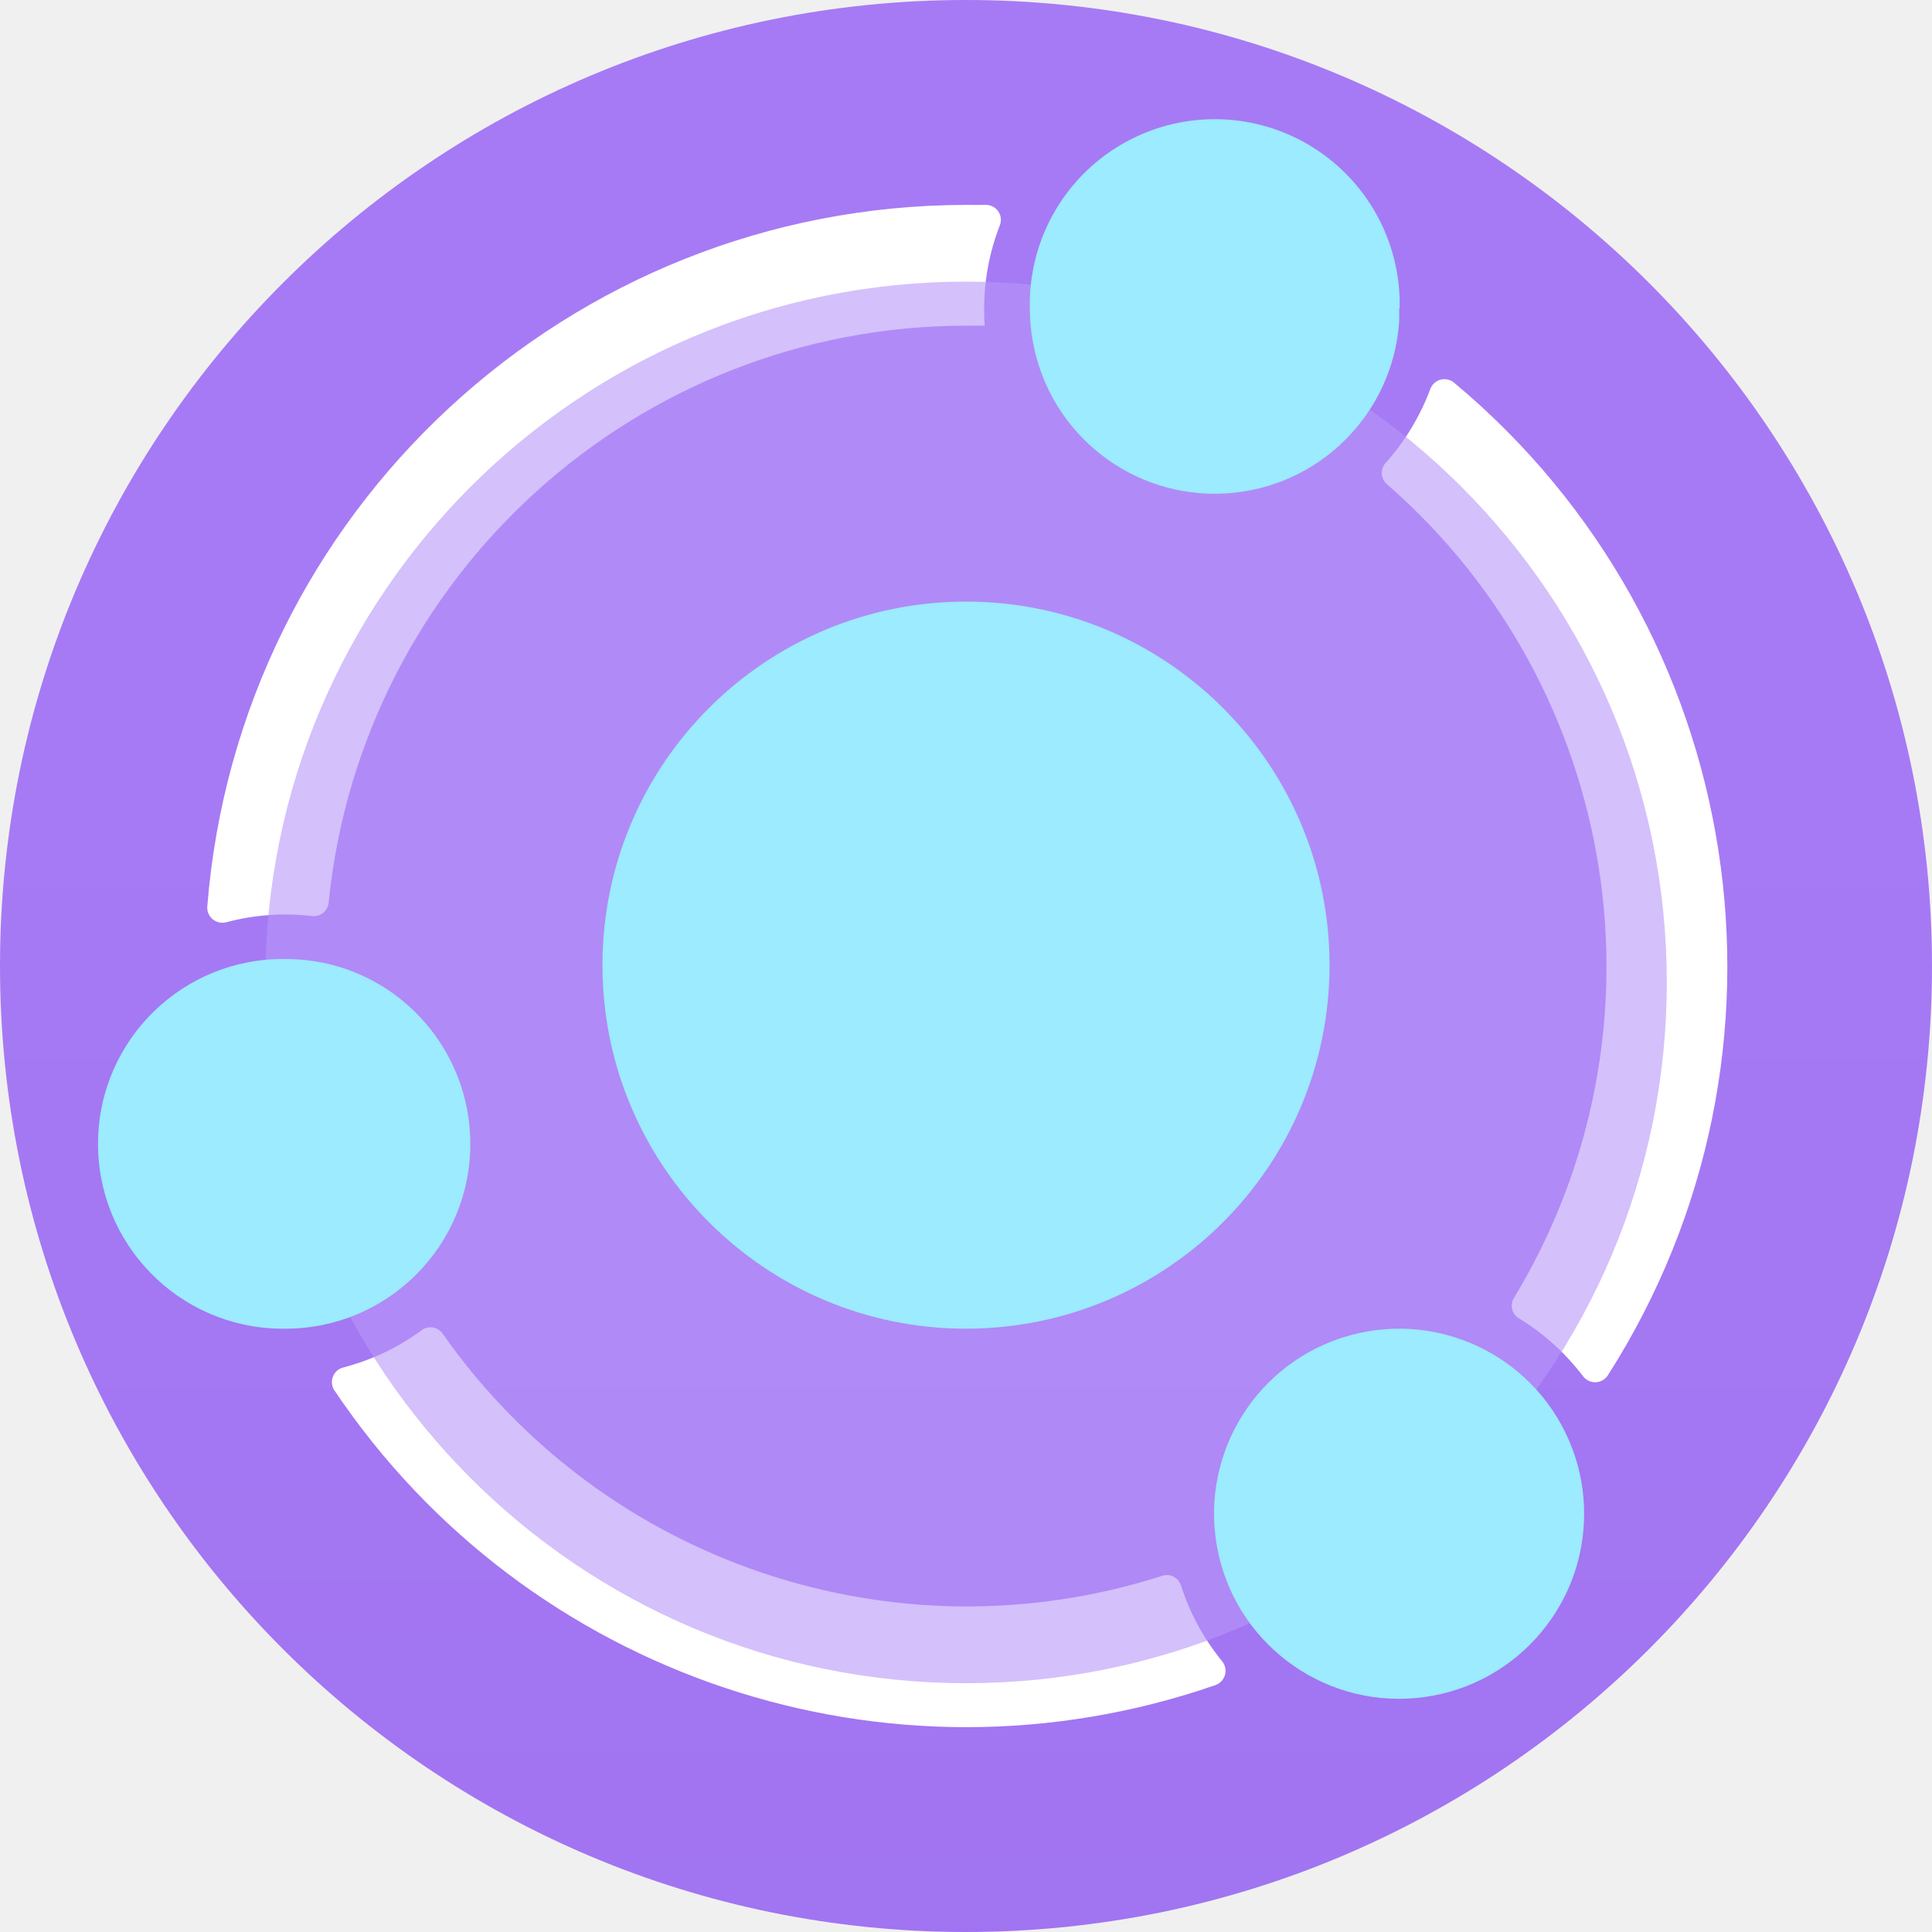
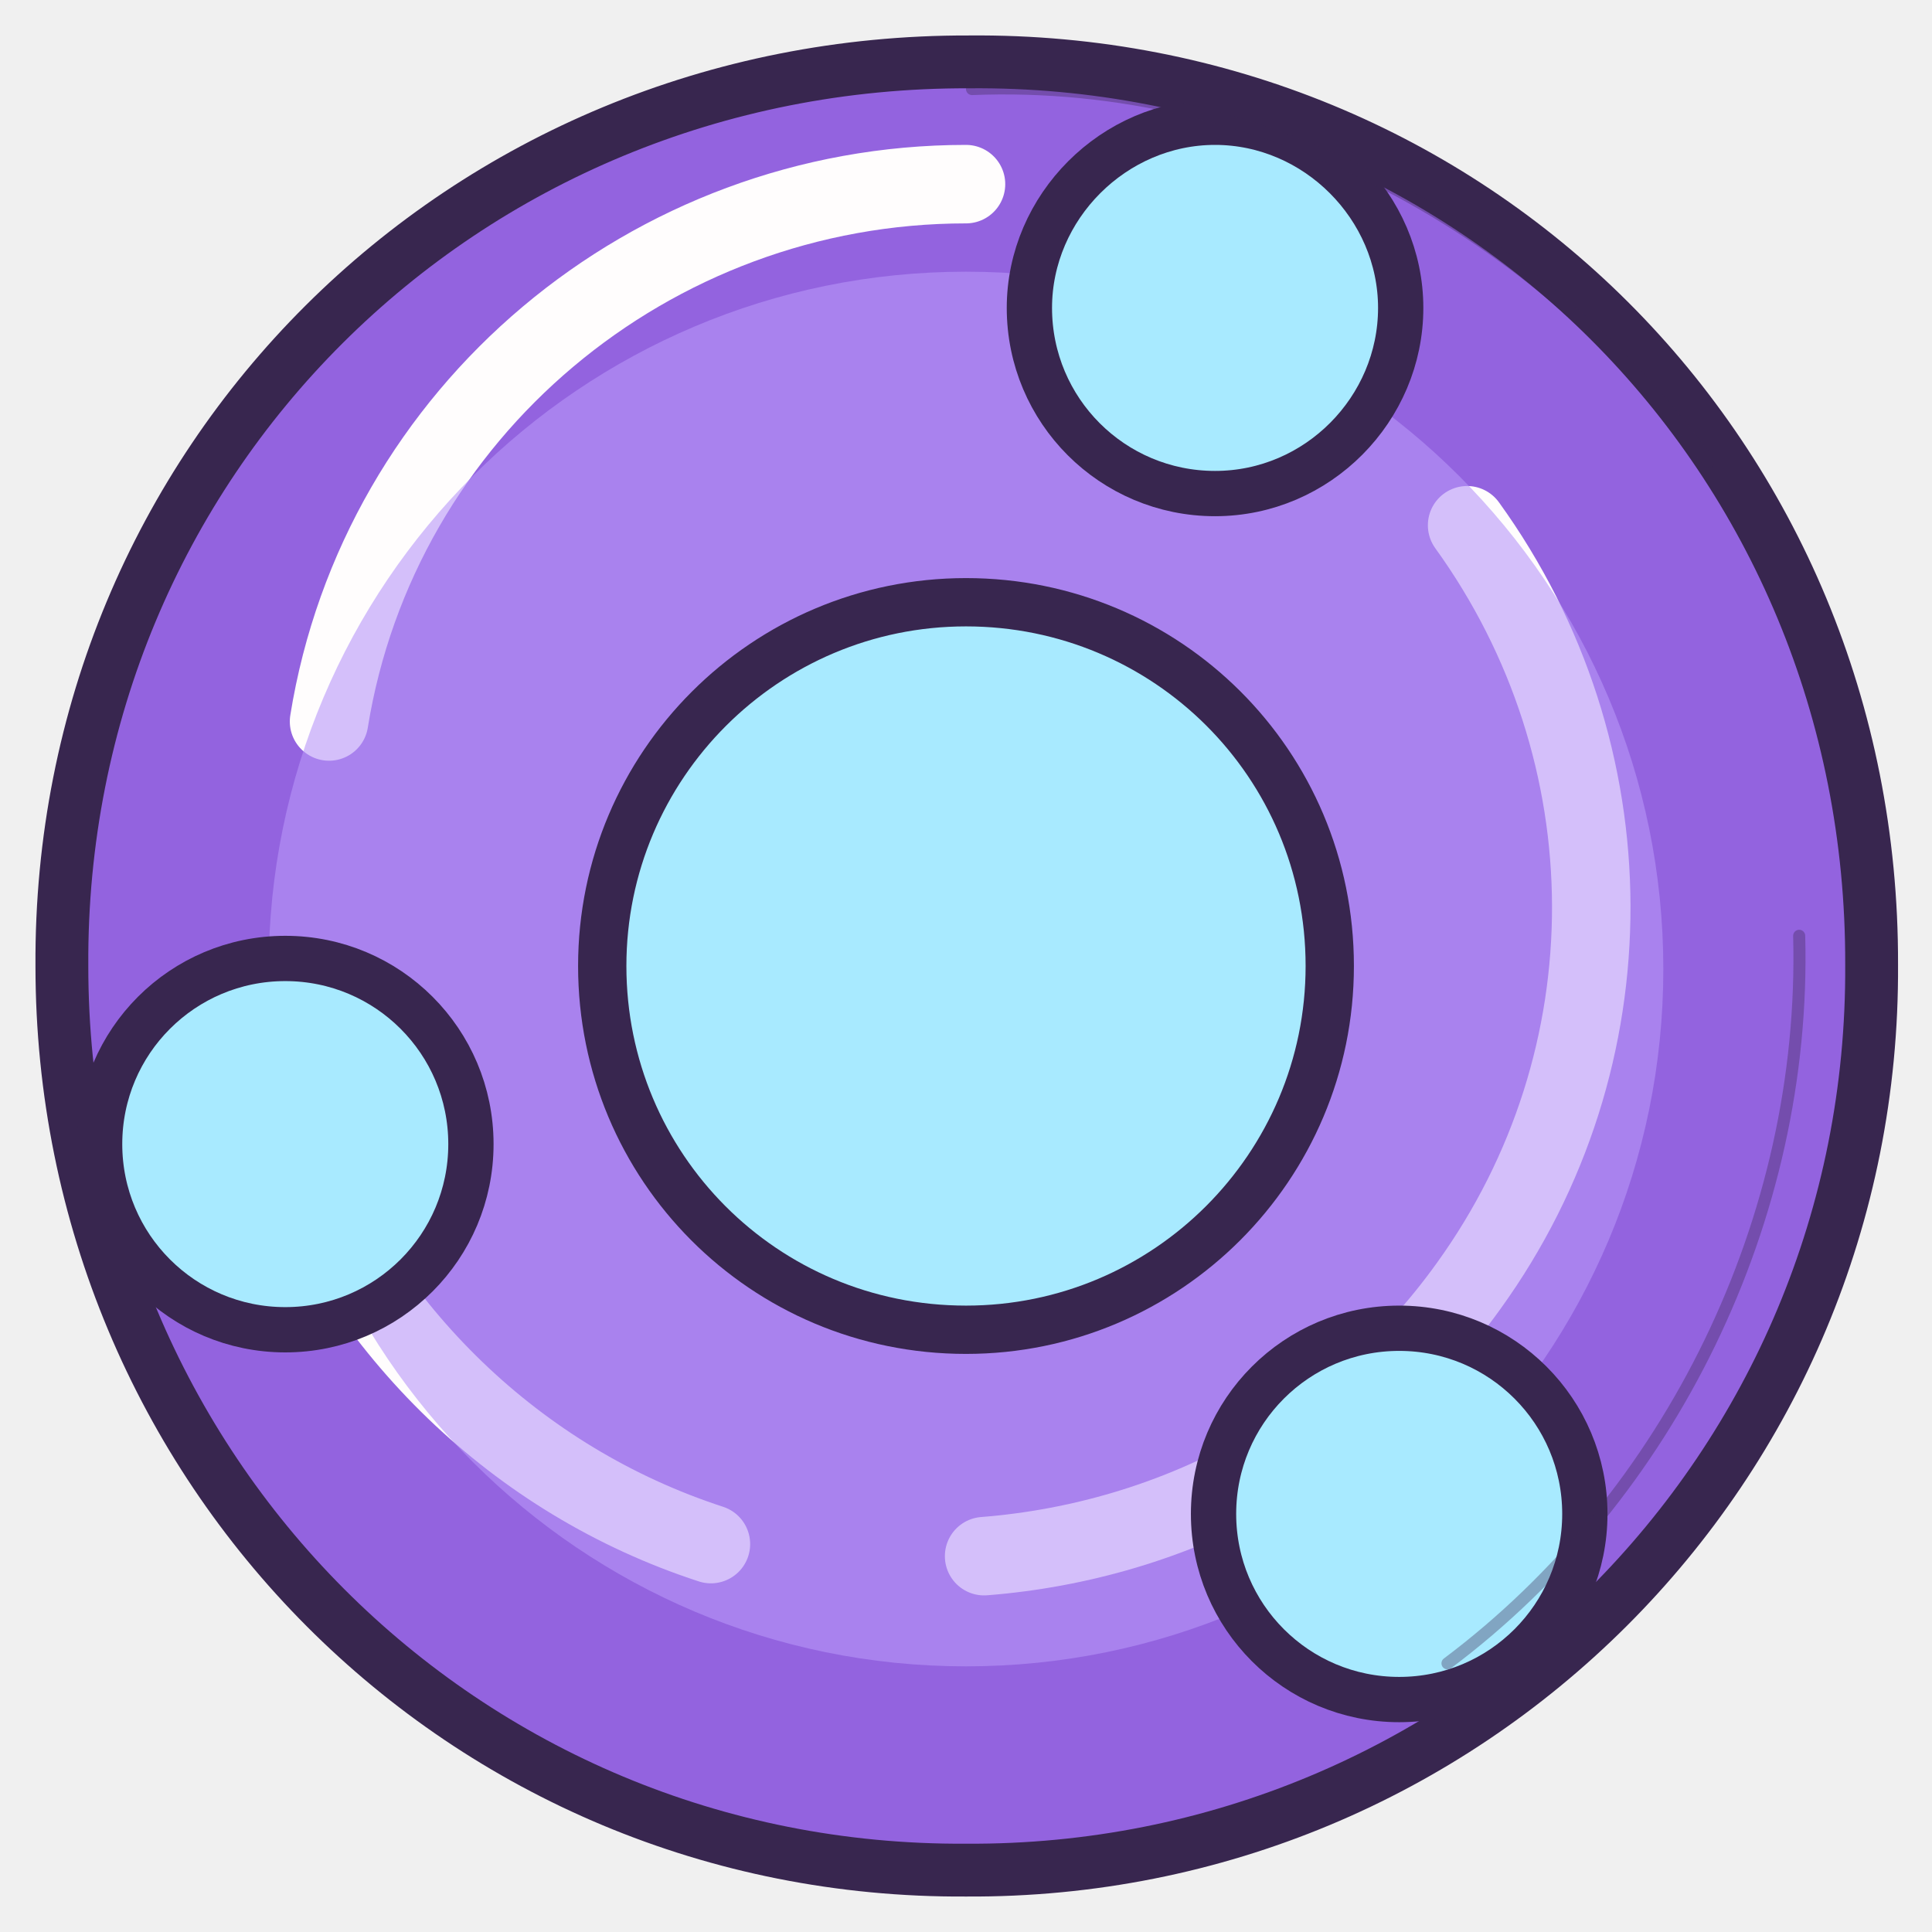
- <svg xmlns="http://www.w3.org/2000/svg" width="128" height="128" viewBox="0 0 128 128">
-   <defs>
-     <linearGradient id="platformPurple" x1="64" y1="7.44" x2="64" y2="110.87" gradientUnits="userSpaceOnUse">
-       <stop offset="0" stop-color="#a67af4" />
-       <stop offset="1" stop-color="#773adc" />
-     </linearGradient>
-     <radialGradient id="nodeTop" cx="85.3" cy="13.76" r="16.03" gradientUnits="userSpaceOnUse">
-       <stop offset="0" stop-color="#c3f1ff" />
-       <stop offset="1" stop-color="#9cebff" />
-     </radialGradient>
-     <radialGradient id="nodeRight" cx="97.55" cy="93.6" r="16.03" gradientUnits="userSpaceOnUse">
-       <stop offset="0" stop-color="#c3f1ff" />
-       <stop offset="1" stop-color="#9cebff" />
-     </radialGradient>
-     <radialGradient id="nodeLeft" cx="23.77" cy="69.09" r="16.03" gradientUnits="userSpaceOnUse">
-       <stop offset="0" stop-color="#c3f1ff" />
-       <stop offset="1" stop-color="#9cebff" />
-     </radialGradient>
-     <radialGradient id="centerNode" cx="73.54" cy="50.8" r="31.51" gradientUnits="userSpaceOnUse">
-       <stop offset="0" stop-color="#c3f1ff" />
-       <stop offset="1" stop-color="#9cebff" />
-     </radialGradient>
-   </defs>
-   <g transform="scale(7.111111)">
-     <circle cx="9" cy="9" r="9" fill="url(#platformPurple)" />
-     <path d="M11.385 15.476a.141.141 0 0 1-.059.223 7.09 7.09 0 0 1-8.211-2.746.14.14 0 0 1 .085-.213 2.132 2.132 0 0 0 .727-.346.139.139 0 0 1 .2.035 5.963 5.963 0 0 0 6.7 2.253.137.137 0 0 1 .175.086 2.151 2.151 0 0 0 .383.708Z     M9 1.909A7.1 7.1 0 0 0 1.931 8.448a.141.141 0 0 0 .178.144 2.127 2.127 0 0 1 .55-.072 2.088 2.088 0 0 1 .251.015.139.139 0 0 0 .152-.127A5.975 5.975 0 0 1 9 3.034c.059 0 .117 0 .175 0-.005-.051-.006-.1-.006-.155A2.14 2.14 0 0 1 9.315 2.1a.139.139 0 0 0-.128-.191C9.125 1.91 9.063 1.909 9 1.909Z     M13.326 3.624a2.178 2.178 0 0 1-.417.69.138.138 0 0 0 .016.2 5.96 5.96 0 0 1 1.181 7.577.136.136 0 0 0 .043.19 2.178 2.178 0 0 1 .6.541.141.141 0 0 0 .23-.007 7.08 7.08 0 0 0-1.431-9.249.14.14 0 0 0-.222.058Z" fill="#fff" />
-     <circle cx="9" cy="9.153" r="6.529" fill="#b796f9" opacity=".6" />
-     <path d="M13.036 2.875c0 .039 0 .078 0 .118a1.722 1.722 0 0 1-3.41.206 1.648 1.648 0 0 1-.031-.324 1.723 1.723 0 1 1 3.445 0Z" fill="url(#nodeTop)" />
-     <path d="M14.759 14.1a1.724 1.724 0 1 1-.109-.6 1.7 1.7 0 0 1 .109.6Z" fill="url(#nodeRight)" />
-     <path d="M4.382 10.657a1.722 1.722 0 0 1-1.723 1.722H2.612a1.722 1.722 0 0 1 .047-3.444 1.754 1.754 0 0 1 .515.077 1.725 1.725 0 0 1 1.208 1.645Z" fill="url(#nodeLeft)" />
-     <circle cx="9" cy="8.992" r="3.387" fill="url(#centerNode)" />
+ <svg xmlns="http://www.w3.org/2000/svg" width="128" height="128" viewBox="0 0 128 128" fill="none">
+   <g stroke="#38264f" stroke-linecap="round" stroke-linejoin="round">
+     <path d="M64.2 4.1       C97.5 3.8 124.1 30.2 124 63.9       C124.2 97.3 97.2 124.1 64 123.9       C30.7 124.1 4.1 97.3 4.1 64       C3.9 30.6 30.6 4 64.2 4.1Z" fill="#9363df" stroke-width="3.5" />
+     <path d="M64 12.2       C43.1 12.2 25.1 27.3 21.8 47.8" stroke="#fffdfd" stroke-width="5.2" />
+     <path d="M97.2 34.8       C108.1 49.9 108.2 70.1 97.3 85.2       C89.7 95.8 77.9 102.1 65.2 103.1" stroke="#fffdfd" stroke-width="5.2" />
+     <path d="M47.1 102.3       C34.2 98.1 24.1 88.2 19.2 75.6" stroke="#fffdfd" stroke-width="5.2" />
+     <circle cx="64" cy="64.2" r="46.2" fill="#b796f9" opacity=".6" stroke="none" />
+     <path d="M80.5 8.1       C87.2 8.1 92.8 13.7 92.8 20.4       C92.8 27.1 87.3 32.7 80.5 32.7       C73.7 32.7 68.2 27.2 68.2 20.4       C68.2 13.7 73.8 8.1 80.5 8.1Z" fill="#a8eaff" stroke-width="3" />
+     <path d="M92.7 88       C99.5 88 105 93.5 105 100.3       C105 107.1 99.5 112.6 92.7 112.6       C85.9 112.6 80.4 107.1 80.4 100.3       C80.4 93.5 85.9 88 92.7 88Z" fill="#a8eaff" stroke-width="3" />
+     <path d="M18.9 63.5       C25.7 63.5 31.2 69 31.2 75.8       C31.2 82.6 25.7 88.1 18.9 88.1       C12.1 88.1 6.6 82.6 6.6 75.8       C6.6 69 12.1 63.5 18.9 63.5Z" fill="#a8eaff" stroke-width="3" />
+     <path d="M64 39.9       C77.3 39.9 88.1 50.6 88.1 64       C88.1 77.3 77.3 88.1 64 88.1       C50.6 88.1 39.9 77.3 39.9 64       C39.9 50.7 50.7 39.9 64 39.9Z" fill="#a8eaff" stroke-width="3.2" />
+     <path d="M64.4 5.9       C83.8 5.1 102.1 15.4 113.2 30.6" stroke="#38264f" stroke-width=".8" opacity=".35" />
+     <path d="M119.2 62       C119.7 80.7 110.7 99.1 95.9 110.2" stroke="#38264f" stroke-width=".8" opacity=".35" />
  </g>
</svg>
